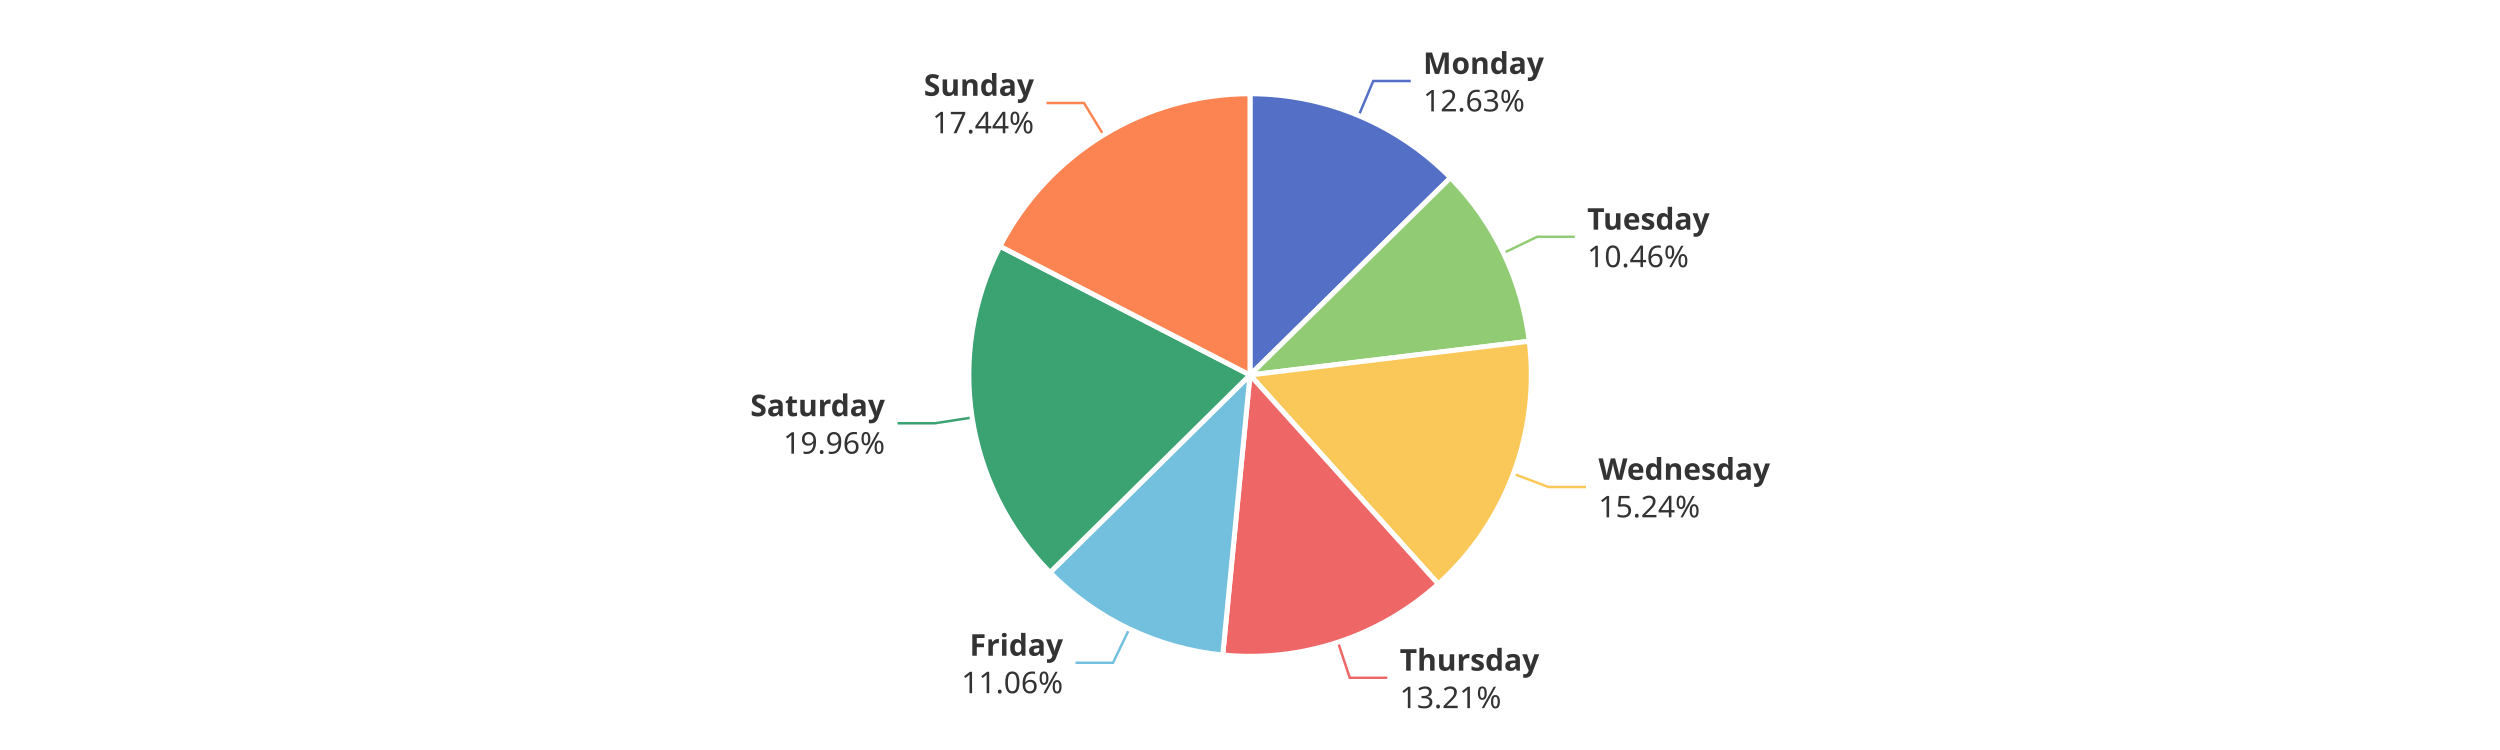
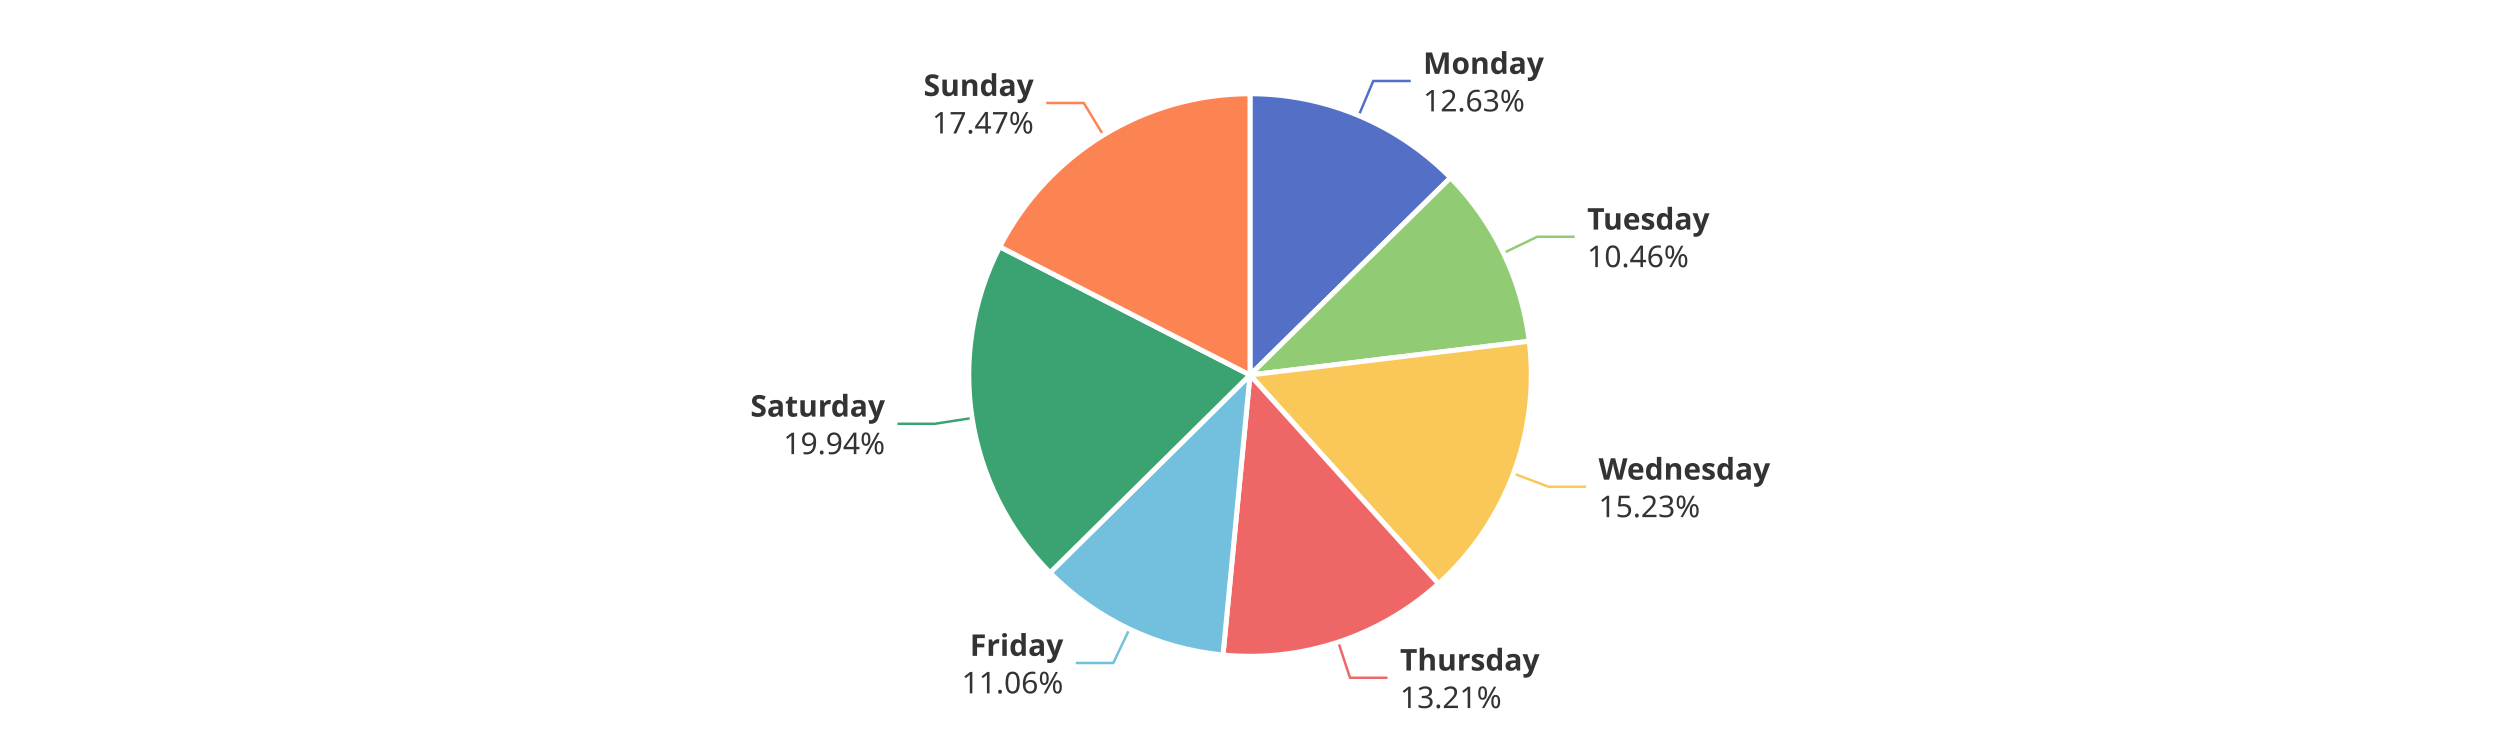
<svg xmlns="http://www.w3.org/2000/svg" width="1000" height="300" version="1.1" baseProfile="full" viewBox="0 0 1000 300">
  <rect width="1000" height="300" x="0" y="0" id="0" fill="#ffffff" />
  <polyline points="543.5 46.2 549.3 32.4 564.3 32.4" fill="none" stroke="#5470c6" />
  <polyline points="601.4 101.2 614.9 94.7 629.9 94.7" fill="none" stroke="#91cc75" />
-   <polyline points="605.3 189.5 619.4 194.8 634.4 194.8" fill="none" stroke="#fac858" />
-   <polyline points="535.2 256.9 539.9 271.1 554.9 271.1" fill="none" stroke="#ee6666" />
-   <polyline points="451.7 251.6 445.2 265.1 430.2 265.1" fill="none" stroke="#73c0de" />
-   <polyline points="388.8 167 374 169.3 359 169.3" fill="none" stroke="#3ba272" />
-   <polyline points="441.4 54 433.6 41.2 418.6 41.2" fill="none" stroke="#fc8452" />
+   <polyline points="605.4 189.4 619.4 194.7 634.4 194.7" fill="none" stroke="#fac858" />
+   <polyline points="535.3 256.8 540 271.1 555 271.1" fill="none" stroke="#ee6666" />
+   <polyline points="451.8 251.6 445.3 265.2 430.3 265.2" fill="none" stroke="#73c0de" />
+   <polyline points="388.8 167.2 374 169.5 359 169.5" fill="none" stroke="#3ba272" />
+   <polyline points="441.3 54 433.5 41.2 418.5 41.2" fill="none" stroke="#fc8452" />
  <path d="M500 37.5A112.5 112.5 0 0 1 580.2 71.1L500 150Z" fill="#5470c6" stroke="#fff" stroke-width="2" stroke-linejoin="round" />
  <path d="M580.2 71.1A112.5 112.5 0 0 1 611.7 136.5L500 150Z" fill="#91cc75" stroke="#fff" stroke-width="2" stroke-linejoin="round" />
-   <path d="M611.7 136.5A112.5 112.5 0 0 1 575.3 233.6L500 150Z" fill="#fac858" stroke="#fff" stroke-width="2" stroke-linejoin="round" />
-   <path d="M575.3 233.6A112.5 112.5 0 0 1 489.1 262L500 150Z" fill="#ee6666" stroke="#fff" stroke-width="2" stroke-linejoin="round" />
-   <path d="M489.1 262A112.5 112.5 0 0 1 420 229L500 150Z" fill="#73c0de" stroke="#fff" stroke-width="2" stroke-linejoin="round" />
-   <path d="M420 229A112.5 112.5 0 0 1 400 98.5L500 150Z" fill="#3ba272" stroke="#fff" stroke-width="2" stroke-linejoin="round" />
-   <path d="M400 98.5A112.5 112.5 0 0 1 500 37.5L500 150Z" fill="#fc8452" stroke="#fff" stroke-width="2" stroke-linejoin="round" />
-   <path d="M0 -15l42.8 0l0 30l-42.8 0Z" transform="translate(569.2728 32.4056)" fill="none" />
-   <text dominant-baseline="central" text-anchor="start" style="font-size:12px;font-family:sans-serif;font-weight:bold;" y="-7.5" transform="translate(569.2728 32.4056)" fill="#333" stroke="rgb(255,255,255)" stroke-width="2" paint-order="stroke" stroke-miterlimit="2">Monday</text>
-   <text dominant-baseline="central" text-anchor="start" style="font-size:12px;font-family:sans-serif;" y="7.5" transform="translate(569.2728 32.4056)" fill="#333" stroke="rgb(255,255,255)" stroke-width="2" paint-order="stroke" stroke-miterlimit="2">12.63%</text>
-   <path d="M0 -15l46.2 0l0 30l-46.2 0Z" transform="translate(634.8835 94.7004)" fill="none" />
-   <text dominant-baseline="central" text-anchor="start" style="font-size:12px;font-family:sans-serif;font-weight:bold;" y="-7.5" transform="translate(634.8835 94.7004)" fill="#333" stroke="rgb(255,255,255)" stroke-width="2" paint-order="stroke" stroke-miterlimit="2">Tuesday</text>
-   <text dominant-baseline="central" text-anchor="start" style="font-size:12px;font-family:sans-serif;" y="7.5" transform="translate(634.8835 94.7004)" fill="#333" stroke="rgb(255,255,255)" stroke-width="2" paint-order="stroke" stroke-miterlimit="2">10.46%</text>
-   <path d="M0 -15l63.6 0l0 30l-63.6 0Z" transform="translate(639.382 194.7681)" fill="none" />
-   <text dominant-baseline="central" text-anchor="start" style="font-size:12px;font-family:sans-serif;font-weight:bold;" y="-7.5" transform="translate(639.382 194.7681)" fill="#333" stroke="rgb(255,255,255)" stroke-width="2" paint-order="stroke" stroke-miterlimit="2">Wednesday</text>
-   <text dominant-baseline="central" text-anchor="start" style="font-size:12px;font-family:sans-serif;" y="7.5" transform="translate(639.382 194.7681)" fill="#333" stroke="rgb(255,255,255)" stroke-width="2" paint-order="stroke" stroke-miterlimit="2">15.24%</text>
-   <path d="M0 -15l50.2 0l0 30l-50.2 0Z" transform="translate(559.8946 271.0978)" fill="none" />
-   <text dominant-baseline="central" text-anchor="start" style="font-size:12px;font-family:sans-serif;font-weight:bold;" y="-7.5" transform="translate(559.8946 271.0978)" fill="#333" stroke="rgb(255,255,255)" stroke-width="2" paint-order="stroke" stroke-miterlimit="2">Thursday</text>
-   <text dominant-baseline="central" text-anchor="start" style="font-size:12px;font-family:sans-serif;" y="7.5" transform="translate(559.8946 271.0978)" fill="#333" stroke="rgb(255,255,255)" stroke-width="2" paint-order="stroke" stroke-miterlimit="2">13.21%</text>
-   <path d="M-40.9 -15l40.9 0l0 30l-40.9 0Z" transform="translate(425.2063 265.1256)" fill="none" />
-   <text dominant-baseline="central" text-anchor="end" style="font-size:12px;font-family:sans-serif;font-weight:bold;" y="-7.5" transform="translate(425.2063 265.1256)" fill="#333" stroke="rgb(255,255,255)" stroke-width="2" paint-order="stroke" stroke-miterlimit="2">Friday</text>
-   <text dominant-baseline="central" text-anchor="end" style="font-size:12px;font-family:sans-serif;" y="7.5" transform="translate(425.2063 265.1256)" fill="#333" stroke="rgb(255,255,255)" stroke-width="2" paint-order="stroke" stroke-miterlimit="2">11.06%</text>
-   <path d="M-48.2 -15l48.2 0l0 30l-48.2 0Z" transform="translate(353.9711 169.3122)" fill="none" />
-   <text dominant-baseline="central" text-anchor="end" style="font-size:12px;font-family:sans-serif;font-weight:bold;" y="-7.5" transform="translate(353.9711 169.3122)" fill="#333" stroke="rgb(255,255,255)" stroke-width="2" paint-order="stroke" stroke-miterlimit="2">Saturday</text>
-   <text dominant-baseline="central" text-anchor="end" style="font-size:12px;font-family:sans-serif;" y="7.5" transform="translate(353.9711 169.3122)" fill="#333" stroke="rgb(255,255,255)" stroke-width="2" paint-order="stroke" stroke-miterlimit="2">19.96%</text>
-   <path d="M-40.9 -15l40.9 0l0 30l-40.9 0Z" transform="translate(413.5865 41.163)" fill="none" />
-   <text dominant-baseline="central" text-anchor="end" style="font-size:12px;font-family:sans-serif;font-weight:bold;" y="-7.5" transform="translate(413.5865 41.163)" fill="#333" stroke="rgb(255,255,255)" stroke-width="2" paint-order="stroke" stroke-miterlimit="2">Sunday</text>
-   <text dominant-baseline="central" text-anchor="end" style="font-size:12px;font-family:sans-serif;" y="7.5" transform="translate(413.5865 41.163)" fill="#333" stroke="rgb(255,255,255)" stroke-width="2" paint-order="stroke" stroke-miterlimit="2">17.44%</text>
+   <path d="M611.7 136.5A112.5 112.5 0 0 1 575.4 233.5L500 150Z" fill="#fac858" stroke="#fff" stroke-width="2" stroke-linejoin="round" />
+   <path d="M575.4 233.5A112.5 112.5 0 0 1 489.2 262L500 150Z" fill="#ee6666" stroke="#fff" stroke-width="2" stroke-linejoin="round" />
+   <path d="M489.2 262A112.5 112.5 0 0 1 420 229.1L500 150Z" fill="#73c0de" stroke="#fff" stroke-width="2" stroke-linejoin="round" />
+   <path d="M420 229.1A112.5 112.5 0 0 1 399.9 98.7L500 150Z" fill="#3ba272" stroke="#fff" stroke-width="2" stroke-linejoin="round" />
+   <path d="M399.9 98.7A112.5 112.5 0 0 1 500 37.5L500 150Z" fill="#fc8452" stroke="#fff" stroke-width="2" stroke-linejoin="round" />
+   <path d="M0 -15l42.8 0l0 30l-42.8 0Z" transform="translate(569.2681 32.4037)" fill="none" />
+   <text dominant-baseline="central" text-anchor="start" style="font-size:12px;font-family:sans-serif;font-weight:bold;" y="-7.5" transform="translate(569.2681 32.4037)" fill="#333" stroke="rgb(255,255,255)" stroke-width="2" paint-order="stroke" stroke-miterlimit="2">Monday</text>
+   <text dominant-baseline="central" text-anchor="start" style="font-size:12px;font-family:sans-serif;" y="7.5" transform="translate(569.2681 32.4037)" fill="#333" stroke="rgb(255,255,255)" stroke-width="2" paint-order="stroke" stroke-miterlimit="2">12.63%</text>
+   <path d="M0 -15l46.2 0l0 30l-46.2 0Z" transform="translate(634.8773 94.6876)" fill="none" />
+   <text dominant-baseline="central" text-anchor="start" style="font-size:12px;font-family:sans-serif;font-weight:bold;" y="-7.5" transform="translate(634.8773 94.6876)" fill="#333" stroke="rgb(255,255,255)" stroke-width="2" paint-order="stroke" stroke-miterlimit="2">Tuesday</text>
+   <text dominant-baseline="central" text-anchor="start" style="font-size:12px;font-family:sans-serif;" y="7.5" transform="translate(634.8773 94.6876)" fill="#333" stroke="rgb(255,255,255)" stroke-width="2" paint-order="stroke" stroke-miterlimit="2">10.46%</text>
+   <path d="M0 -15l63.6 0l0 30l-63.6 0Z" transform="translate(639.4047 194.7076)" fill="none" />
+   <text dominant-baseline="central" text-anchor="start" style="font-size:12px;font-family:sans-serif;font-weight:bold;" y="-7.5" transform="translate(639.4047 194.7076)" fill="#333" stroke="rgb(255,255,255)" stroke-width="2" paint-order="stroke" stroke-miterlimit="2">Wednesday</text>
+   <text dominant-baseline="central" text-anchor="start" style="font-size:12px;font-family:sans-serif;" y="7.5" transform="translate(639.4047 194.7076)" fill="#333" stroke="rgb(255,255,255)" stroke-width="2" paint-order="stroke" stroke-miterlimit="2">15.23%</text>
+   <path d="M0 -15l50.2 0l0 30l-50.2 0Z" transform="translate(560.0048 271.0614)" fill="none" />
+   <text dominant-baseline="central" text-anchor="start" style="font-size:12px;font-family:sans-serif;font-weight:bold;" y="-7.5" transform="translate(560.0048 271.0614)" fill="#333" stroke="rgb(255,255,255)" stroke-width="2" paint-order="stroke" stroke-miterlimit="2">Thursday</text>
+   <text dominant-baseline="central" text-anchor="start" style="font-size:12px;font-family:sans-serif;" y="7.5" transform="translate(560.0048 271.0614)" fill="#333" stroke="rgb(255,255,255)" stroke-width="2" paint-order="stroke" stroke-miterlimit="2">13.21%</text>
+   <path d="M-40.9 -15l40.9 0l0 30l-40.9 0Z" transform="translate(425.3199 265.1796)" fill="none" />
+   <text dominant-baseline="central" text-anchor="end" style="font-size:12px;font-family:sans-serif;font-weight:bold;" y="-7.5" transform="translate(425.3199 265.1796)" fill="#333" stroke="rgb(255,255,255)" stroke-width="2" paint-order="stroke" stroke-miterlimit="2">Friday</text>
+   <text dominant-baseline="central" text-anchor="end" style="font-size:12px;font-family:sans-serif;" y="7.5" transform="translate(425.3199 265.1796)" fill="#333" stroke="rgb(255,255,255)" stroke-width="2" paint-order="stroke" stroke-miterlimit="2">11.06%</text>
+   <path d="M-48.2 -15l48.2 0l0 30l-48.2 0Z" transform="translate(353.9982 169.4884)" fill="none" />
+   <text dominant-baseline="central" text-anchor="end" style="font-size:12px;font-family:sans-serif;font-weight:bold;" y="-7.5" transform="translate(353.9982 169.4884)" fill="#333" stroke="rgb(255,255,255)" stroke-width="2" paint-order="stroke" stroke-miterlimit="2">Saturday</text>
+   <text dominant-baseline="central" text-anchor="end" style="font-size:12px;font-family:sans-serif;" y="7.5" transform="translate(353.9982 169.4884)" fill="#333" stroke="rgb(255,255,255)" stroke-width="2" paint-order="stroke" stroke-miterlimit="2">19.94%</text>
+   <path d="M-40.9 -15l40.9 0l0 30l-40.9 0Z" transform="translate(413.4899 41.222)" fill="none" />
+   <text dominant-baseline="central" text-anchor="end" style="font-size:12px;font-family:sans-serif;font-weight:bold;" y="-7.5" transform="translate(413.4899 41.222)" fill="#333" stroke="rgb(255,255,255)" stroke-width="2" paint-order="stroke" stroke-miterlimit="2">Sunday</text>
+   <text dominant-baseline="central" text-anchor="end" style="font-size:12px;font-family:sans-serif;" y="7.5" transform="translate(413.4899 41.222)" fill="#333" stroke="rgb(255,255,255)" stroke-width="2" paint-order="stroke" stroke-miterlimit="2">17.47%</text>
</svg>
